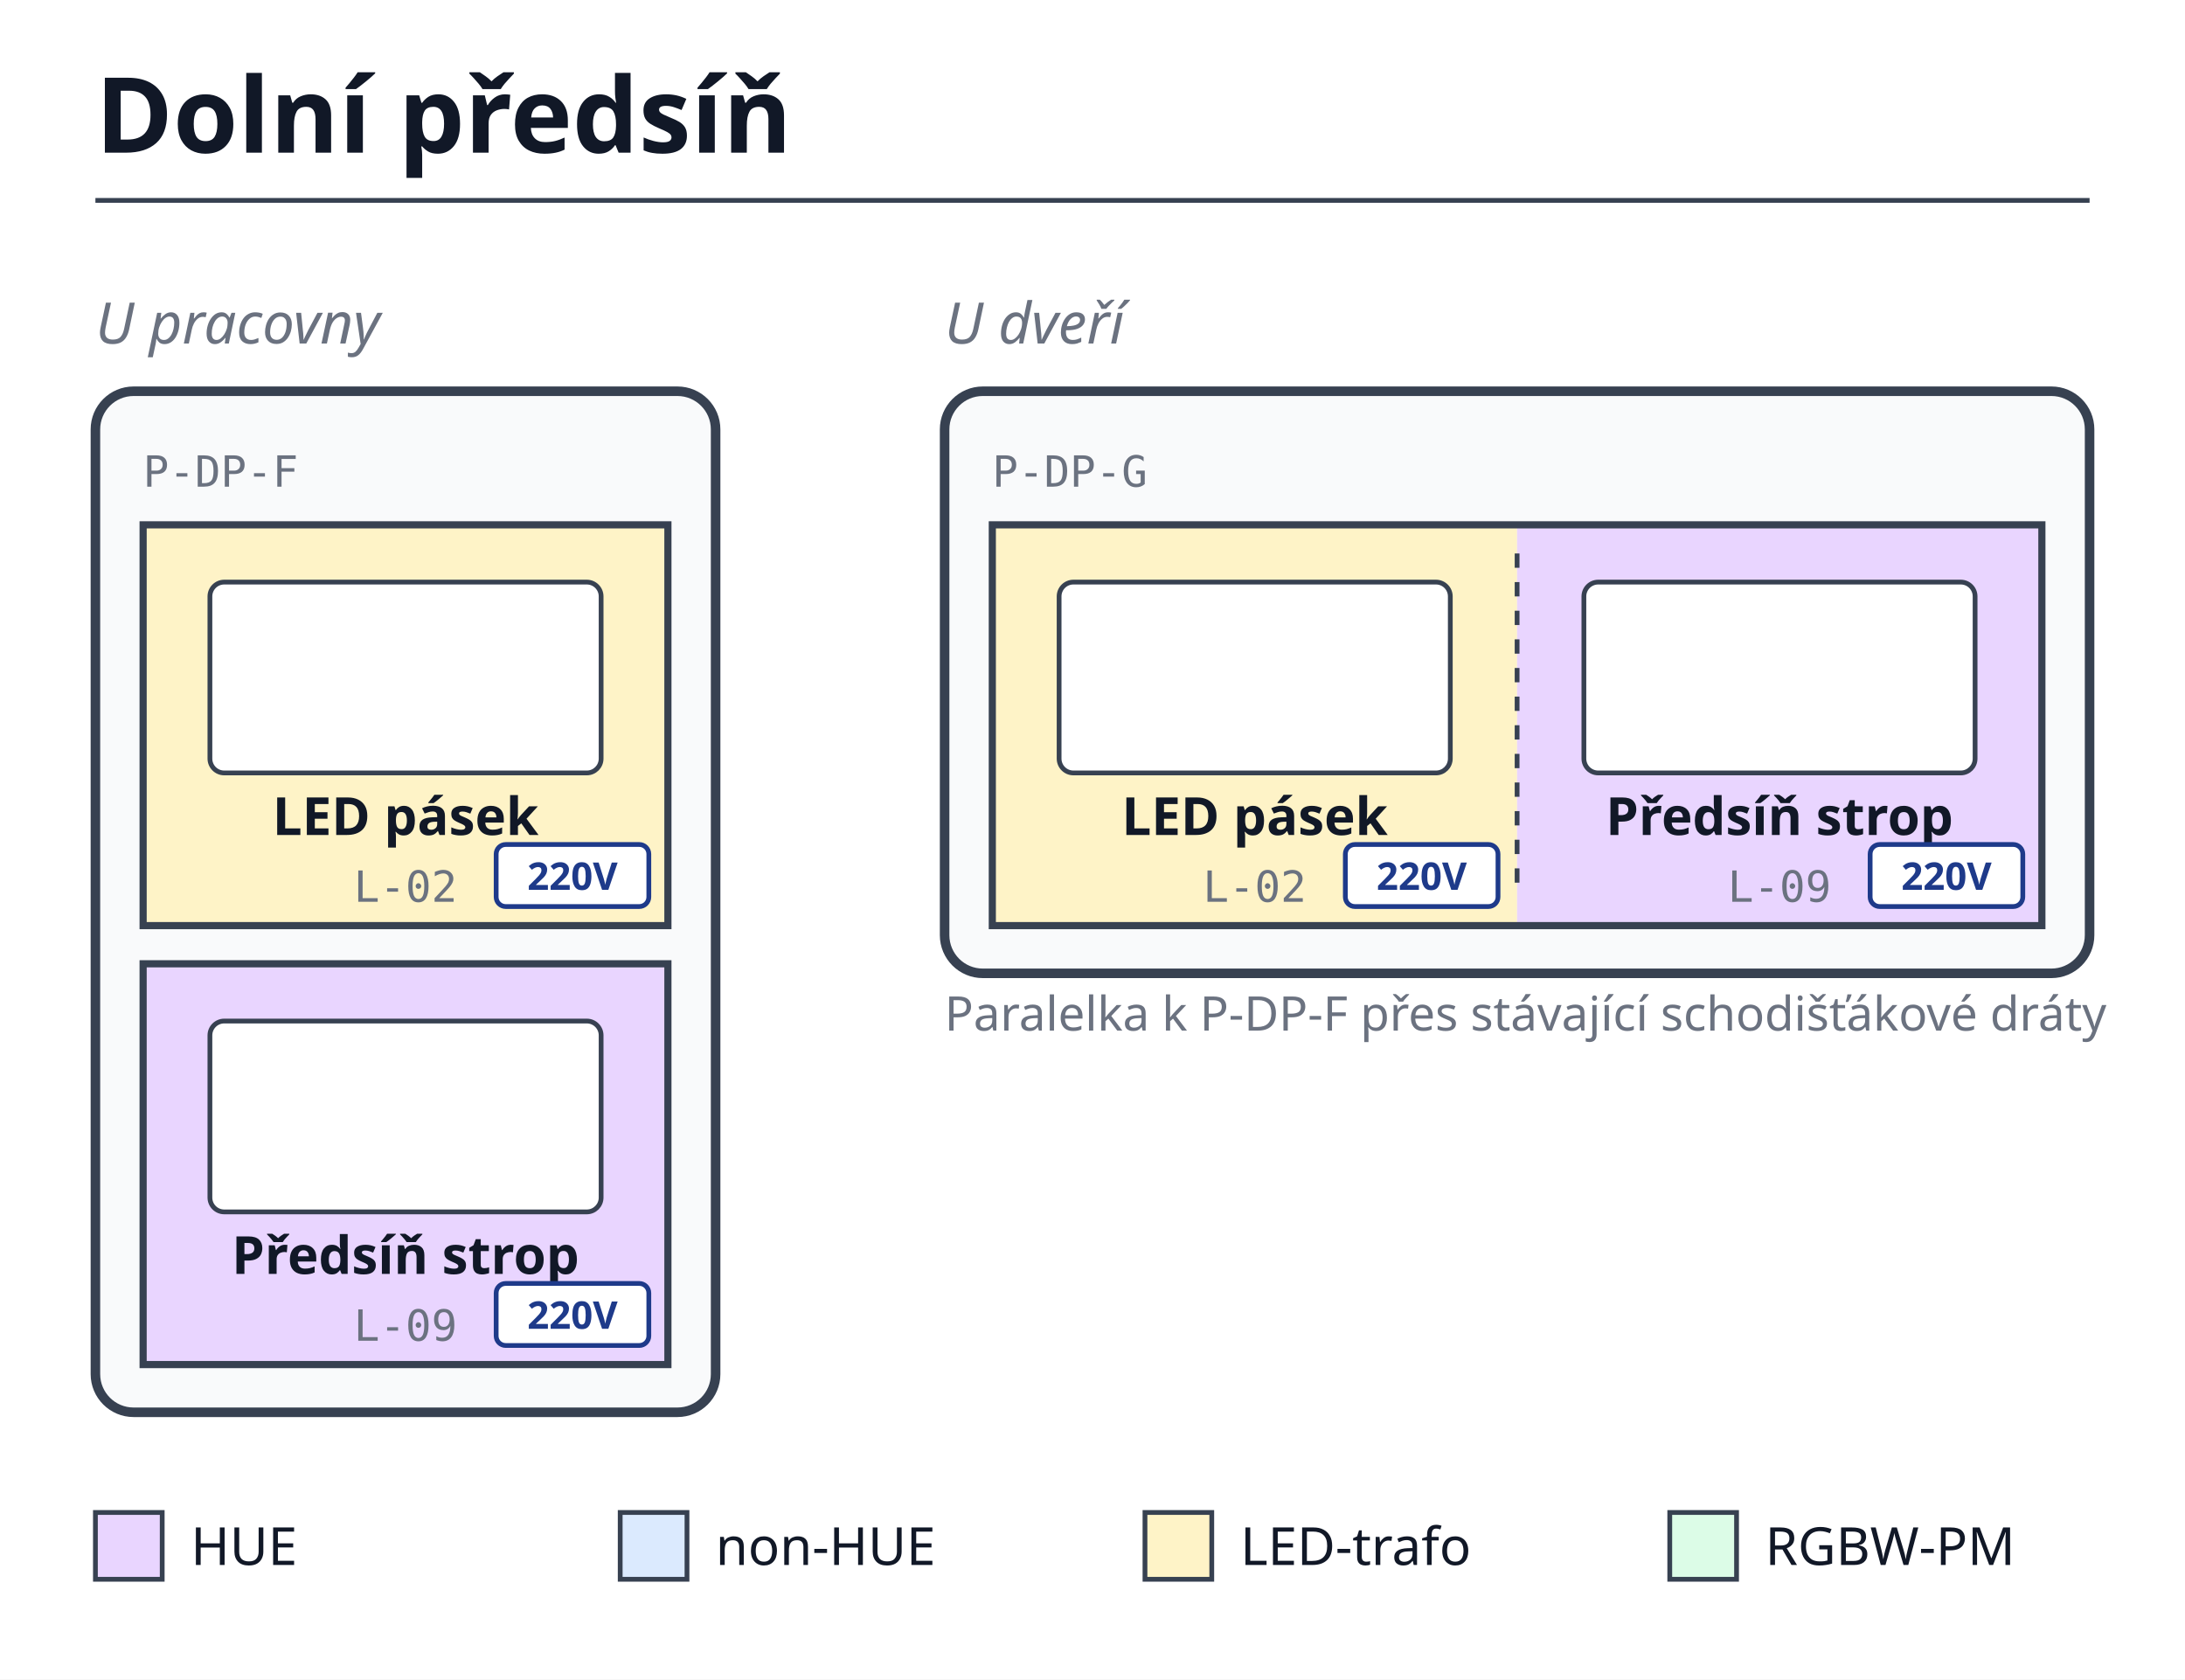
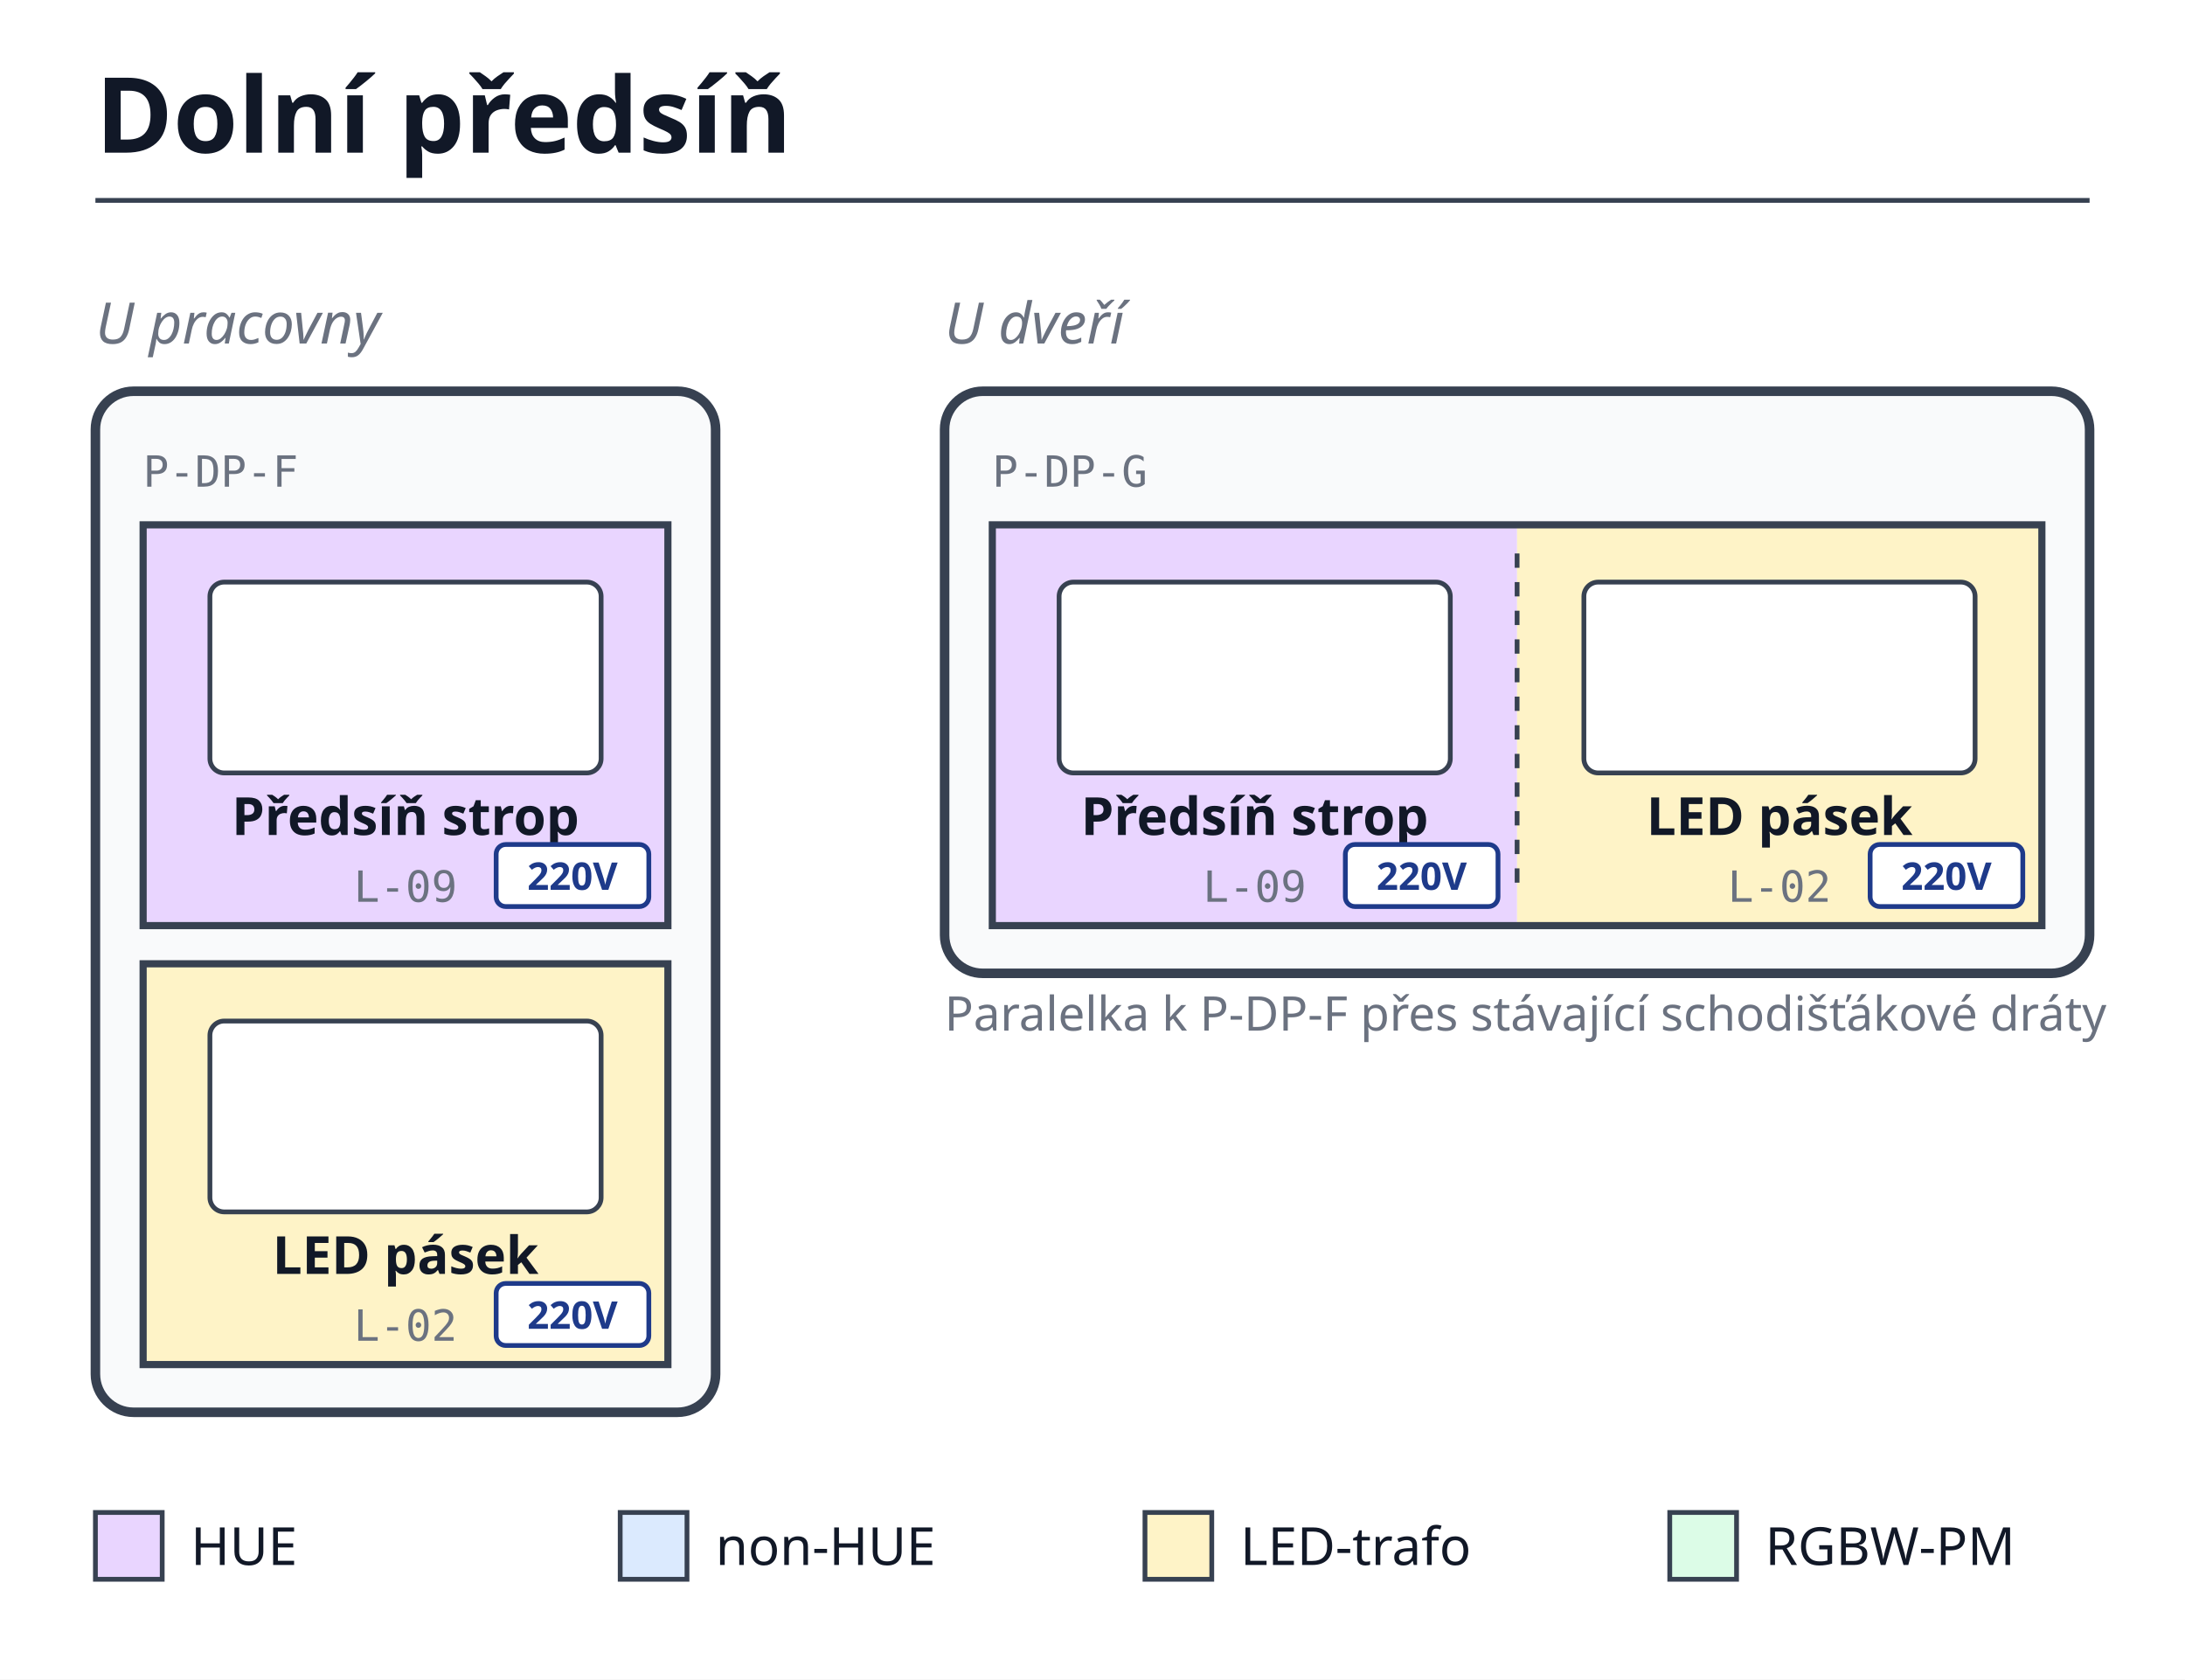
<svg xmlns="http://www.w3.org/2000/svg" viewBox="0 0 458 352" width="458" height="352" font-family="sans-serif">
  <rect width="100%" height="100%" fill="white" />
  <text x="20" y="32" font-size="22" font-weight="700" fill="#111827">Dolní předsíň</text>
  <line x1="20" y1="42" x2="438" y2="42" stroke="#374151" stroke-width="1" />
  <text x="20" y="72" font-size="12" font-style="italic" fill="#6b7280">U pracovny</text>
  <rect x="20" y="82" width="130" height="214" fill="#f9fafb" stroke="#374151" stroke-width="2" rx="8" ry="8" />
-   <rect x="30.0" y="110" width="110" height="84" fill="#fef3c7" />
+   <rect x="30.0" y="110" width="110" height="84" fill="#e9d5ff" />
  <rect x="30.0" y="110" width="110" height="84" fill="none" stroke="#374151" stroke-width="1.5" />
  <rect x="44.0" y="122" width="82" height="40" fill="white" stroke="#374151" stroke-width="1" rx="3" ry="3" />
-   <text x="85.0" y="175" text-anchor="middle" font-family="sans-serif" font-size="11" font-weight="600" fill="#111827">LED pásek</text>
-   <text x="85.0" y="189" text-anchor="middle" font-family="monospace" font-size="9" fill="#6b7280">L-02</text>
+   <text x="85.0" y="175" text-anchor="middle" font-family="sans-serif" font-size="11" font-weight="600" fill="#111827">Předsíň strop</text>
+   <text x="85.0" y="189" text-anchor="middle" font-family="monospace" font-size="9" fill="#6b7280">L-09</text>
  <rect x="104.0" y="177" width="32" height="13" fill="white" stroke="#1e3a8a" stroke-width="1" rx="2" ry="2" />
  <text x="120.0" y="186.5" text-anchor="middle" font-family="sans-serif" font-size="8" font-weight="700" fill="#1e3a8a">220V</text>
-   <rect x="30.0" y="202" width="110" height="84" fill="#e9d5ff" />
+   <rect x="30.0" y="202" width="110" height="84" fill="#fef3c7" />
  <rect x="30.0" y="202" width="110" height="84" fill="none" stroke="#374151" stroke-width="1.5" />
  <rect x="44.0" y="214" width="82" height="40" fill="white" stroke="#374151" stroke-width="1" rx="3" ry="3" />
-   <text x="85.0" y="267" text-anchor="middle" font-family="sans-serif" font-size="11" font-weight="600" fill="#111827">Předsíň strop</text>
-   <text x="85.0" y="281" text-anchor="middle" font-family="monospace" font-size="9" fill="#6b7280">L-09</text>
+   <text x="85.0" y="267" text-anchor="middle" font-family="sans-serif" font-size="11" font-weight="600" fill="#111827">LED pásek</text>
+   <text x="85.0" y="281" text-anchor="middle" font-family="monospace" font-size="9" fill="#6b7280">L-02</text>
  <rect x="104.0" y="269" width="32" height="13" fill="white" stroke="#1e3a8a" stroke-width="1" rx="2" ry="2" />
  <text x="120.0" y="278.5" text-anchor="middle" font-family="sans-serif" font-size="8" font-weight="700" fill="#1e3a8a">220V</text>
  <text x="30" y="102" font-family="monospace" font-size="9" fill="#6b7280">P-DP-F</text>
  <text x="198" y="72" font-size="12" font-style="italic" fill="#6b7280">U dveří</text>
  <rect x="198" y="82" width="240" height="122" fill="#f9fafb" stroke="#374151" stroke-width="2" rx="8" ry="8" />
-   <rect x="208" y="110" width="110" height="84" fill="#fef3c7" />
-   <rect x="318" y="110" width="110" height="84" fill="#e9d5ff" />
+   <rect x="208" y="110" width="110" height="84" fill="#e9d5ff" />
+   <rect x="318" y="110" width="110" height="84" fill="#fef3c7" />
  <rect x="208" y="110" width="220" height="84" fill="none" stroke="#374151" stroke-width="1.5" />
  <line x1="318" y1="116" x2="318" y2="188" stroke="#374151" stroke-width="1" stroke-dasharray="3,3" />
  <rect x="222" y="122" width="82" height="40" fill="white" stroke="#374151" stroke-width="1" rx="3" ry="3" />
-   <text x="263.0" y="175" text-anchor="middle" font-family="sans-serif" font-size="11" font-weight="600" fill="#111827">LED pásek</text>
-   <text x="263.0" y="189" text-anchor="middle" font-family="monospace" font-size="9" fill="#6b7280">L-02</text>
+   <text x="263.0" y="175" text-anchor="middle" font-family="sans-serif" font-size="11" font-weight="600" fill="#111827">Předsíň strop</text>
+   <text x="263.0" y="189" text-anchor="middle" font-family="monospace" font-size="9" fill="#6b7280">L-09</text>
  <rect x="282" y="177" width="32" height="13" fill="white" stroke="#1e3a8a" stroke-width="1" rx="2" ry="2" />
  <text x="298.0" y="186.5" text-anchor="middle" font-family="sans-serif" font-size="8" font-weight="700" fill="#1e3a8a">220V</text>
  <rect x="332" y="122" width="82" height="40" fill="white" stroke="#374151" stroke-width="1" rx="3" ry="3" />
-   <text x="373.0" y="175" text-anchor="middle" font-family="sans-serif" font-size="11" font-weight="600" fill="#111827">Předsíň strop</text>
-   <text x="373.0" y="189" text-anchor="middle" font-family="monospace" font-size="9" fill="#6b7280">L-09</text>
+   <text x="373.0" y="175" text-anchor="middle" font-family="sans-serif" font-size="11" font-weight="600" fill="#111827">LED pásek</text>
+   <text x="373.0" y="189" text-anchor="middle" font-family="monospace" font-size="9" fill="#6b7280">L-02</text>
  <rect x="392" y="177" width="32" height="13" fill="white" stroke="#1e3a8a" stroke-width="1" rx="2" ry="2" />
  <text x="408.0" y="186.5" text-anchor="middle" font-family="sans-serif" font-size="8" font-weight="700" fill="#1e3a8a">220V</text>
  <text x="208" y="102" font-family="monospace" font-size="9" fill="#6b7280">P-DP-G</text>
  <text x="198" y="216" font-size="10" fill="#6b7280">Paralelka k P-DP-F přes stávající schodišťákové dráty</text>
  <rect x="20" y="317" width="14" height="14" fill="#e9d5ff" stroke="#374151" stroke-width="1" />
  <text x="40" y="328" font-size="11" fill="#111827">HUE</text>
  <rect x="130" y="317" width="14" height="14" fill="#dbeafe" stroke="#374151" stroke-width="1" />
  <text x="150" y="328" font-size="11" fill="#111827">non-HUE</text>
  <rect x="240" y="317" width="14" height="14" fill="#fef3c7" stroke="#374151" stroke-width="1" />
  <text x="260" y="328" font-size="11" fill="#111827">LED-trafo</text>
  <rect x="350" y="317" width="14" height="14" fill="#dcfce7" stroke="#374151" stroke-width="1" />
  <text x="370" y="328" font-size="11" fill="#111827">RGBW-PM</text>
  <rect x="460" y="317" width="32" height="13" fill="white" stroke="#1e3a8a" stroke-width="1" rx="2" ry="2" />
  <text x="476.0" y="326.5" text-anchor="middle" font-family="sans-serif" font-size="8" font-weight="700" fill="#1e3a8a">220V</text>
  <text x="498" y="328" font-size="11" fill="#111827">220V</text>
  <rect x="560" y="317" width="32" height="13" fill="white" stroke="#047857" stroke-width="1" rx="2" ry="2" />
  <text x="576.0" y="326.5" text-anchor="middle" font-family="sans-serif" font-size="8" font-weight="700" fill="#047857">24V</text>
  <text x="598" y="328" font-size="11" fill="#111827">24V</text>
</svg>
